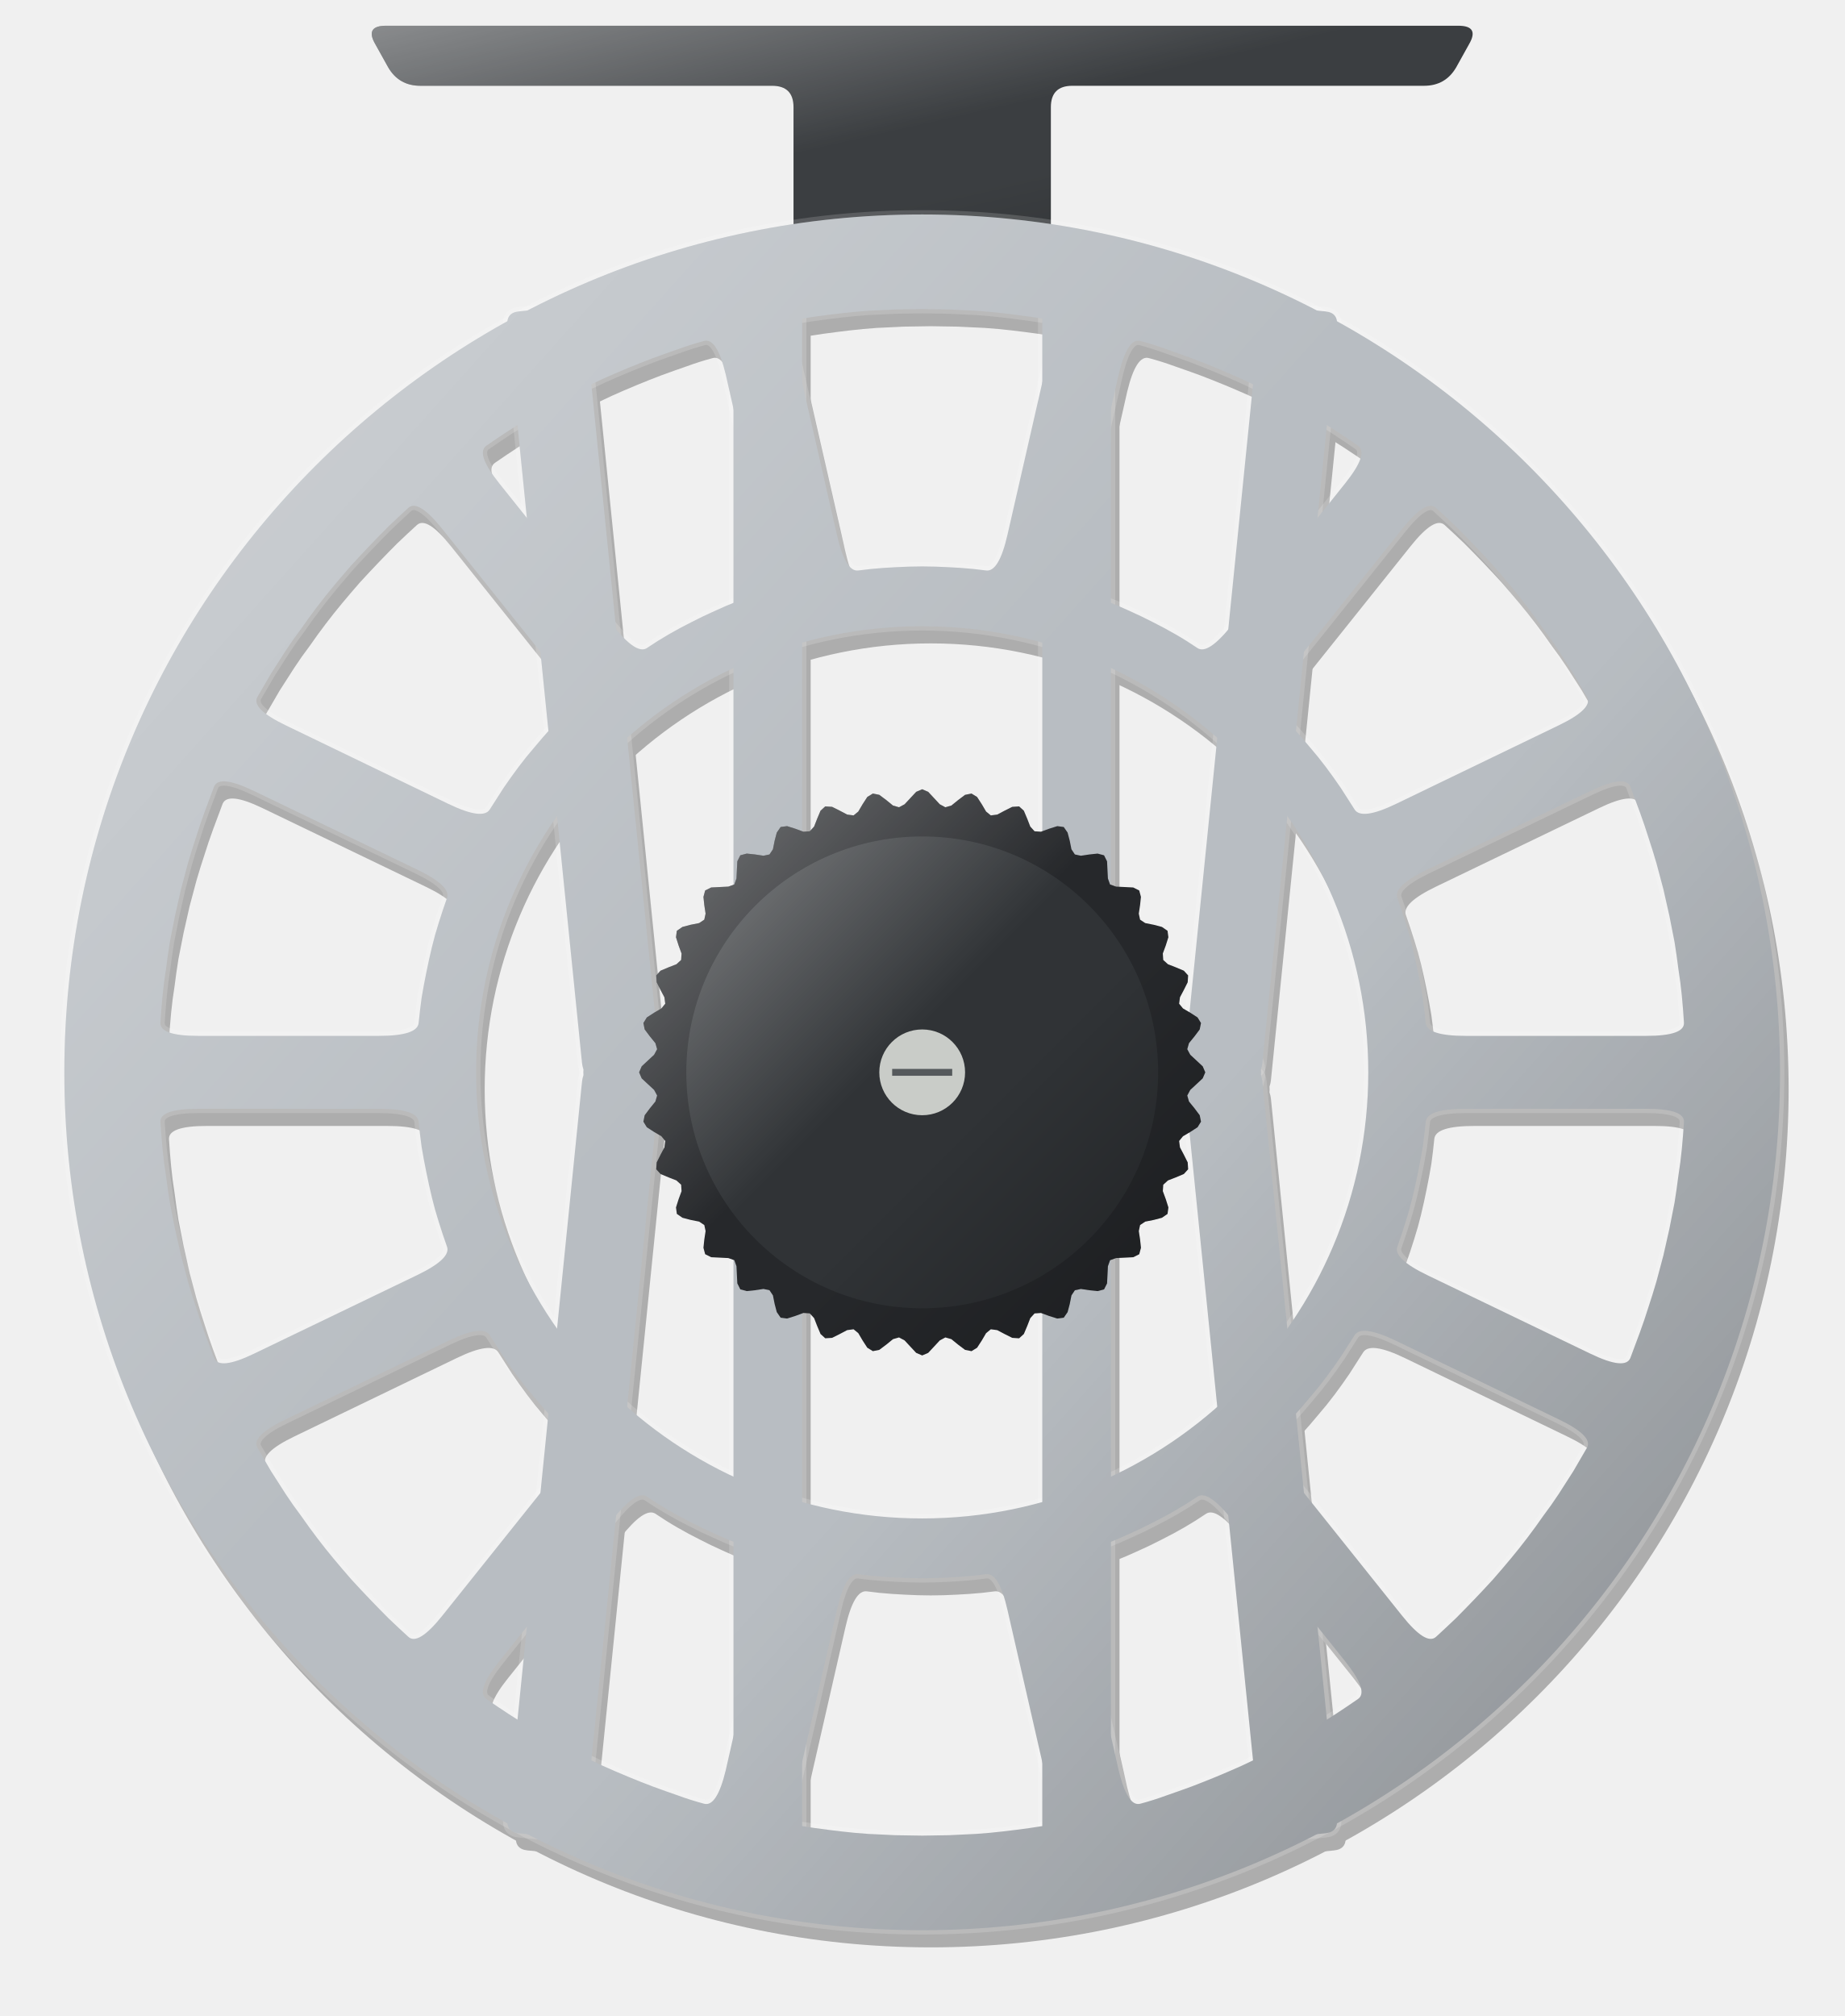
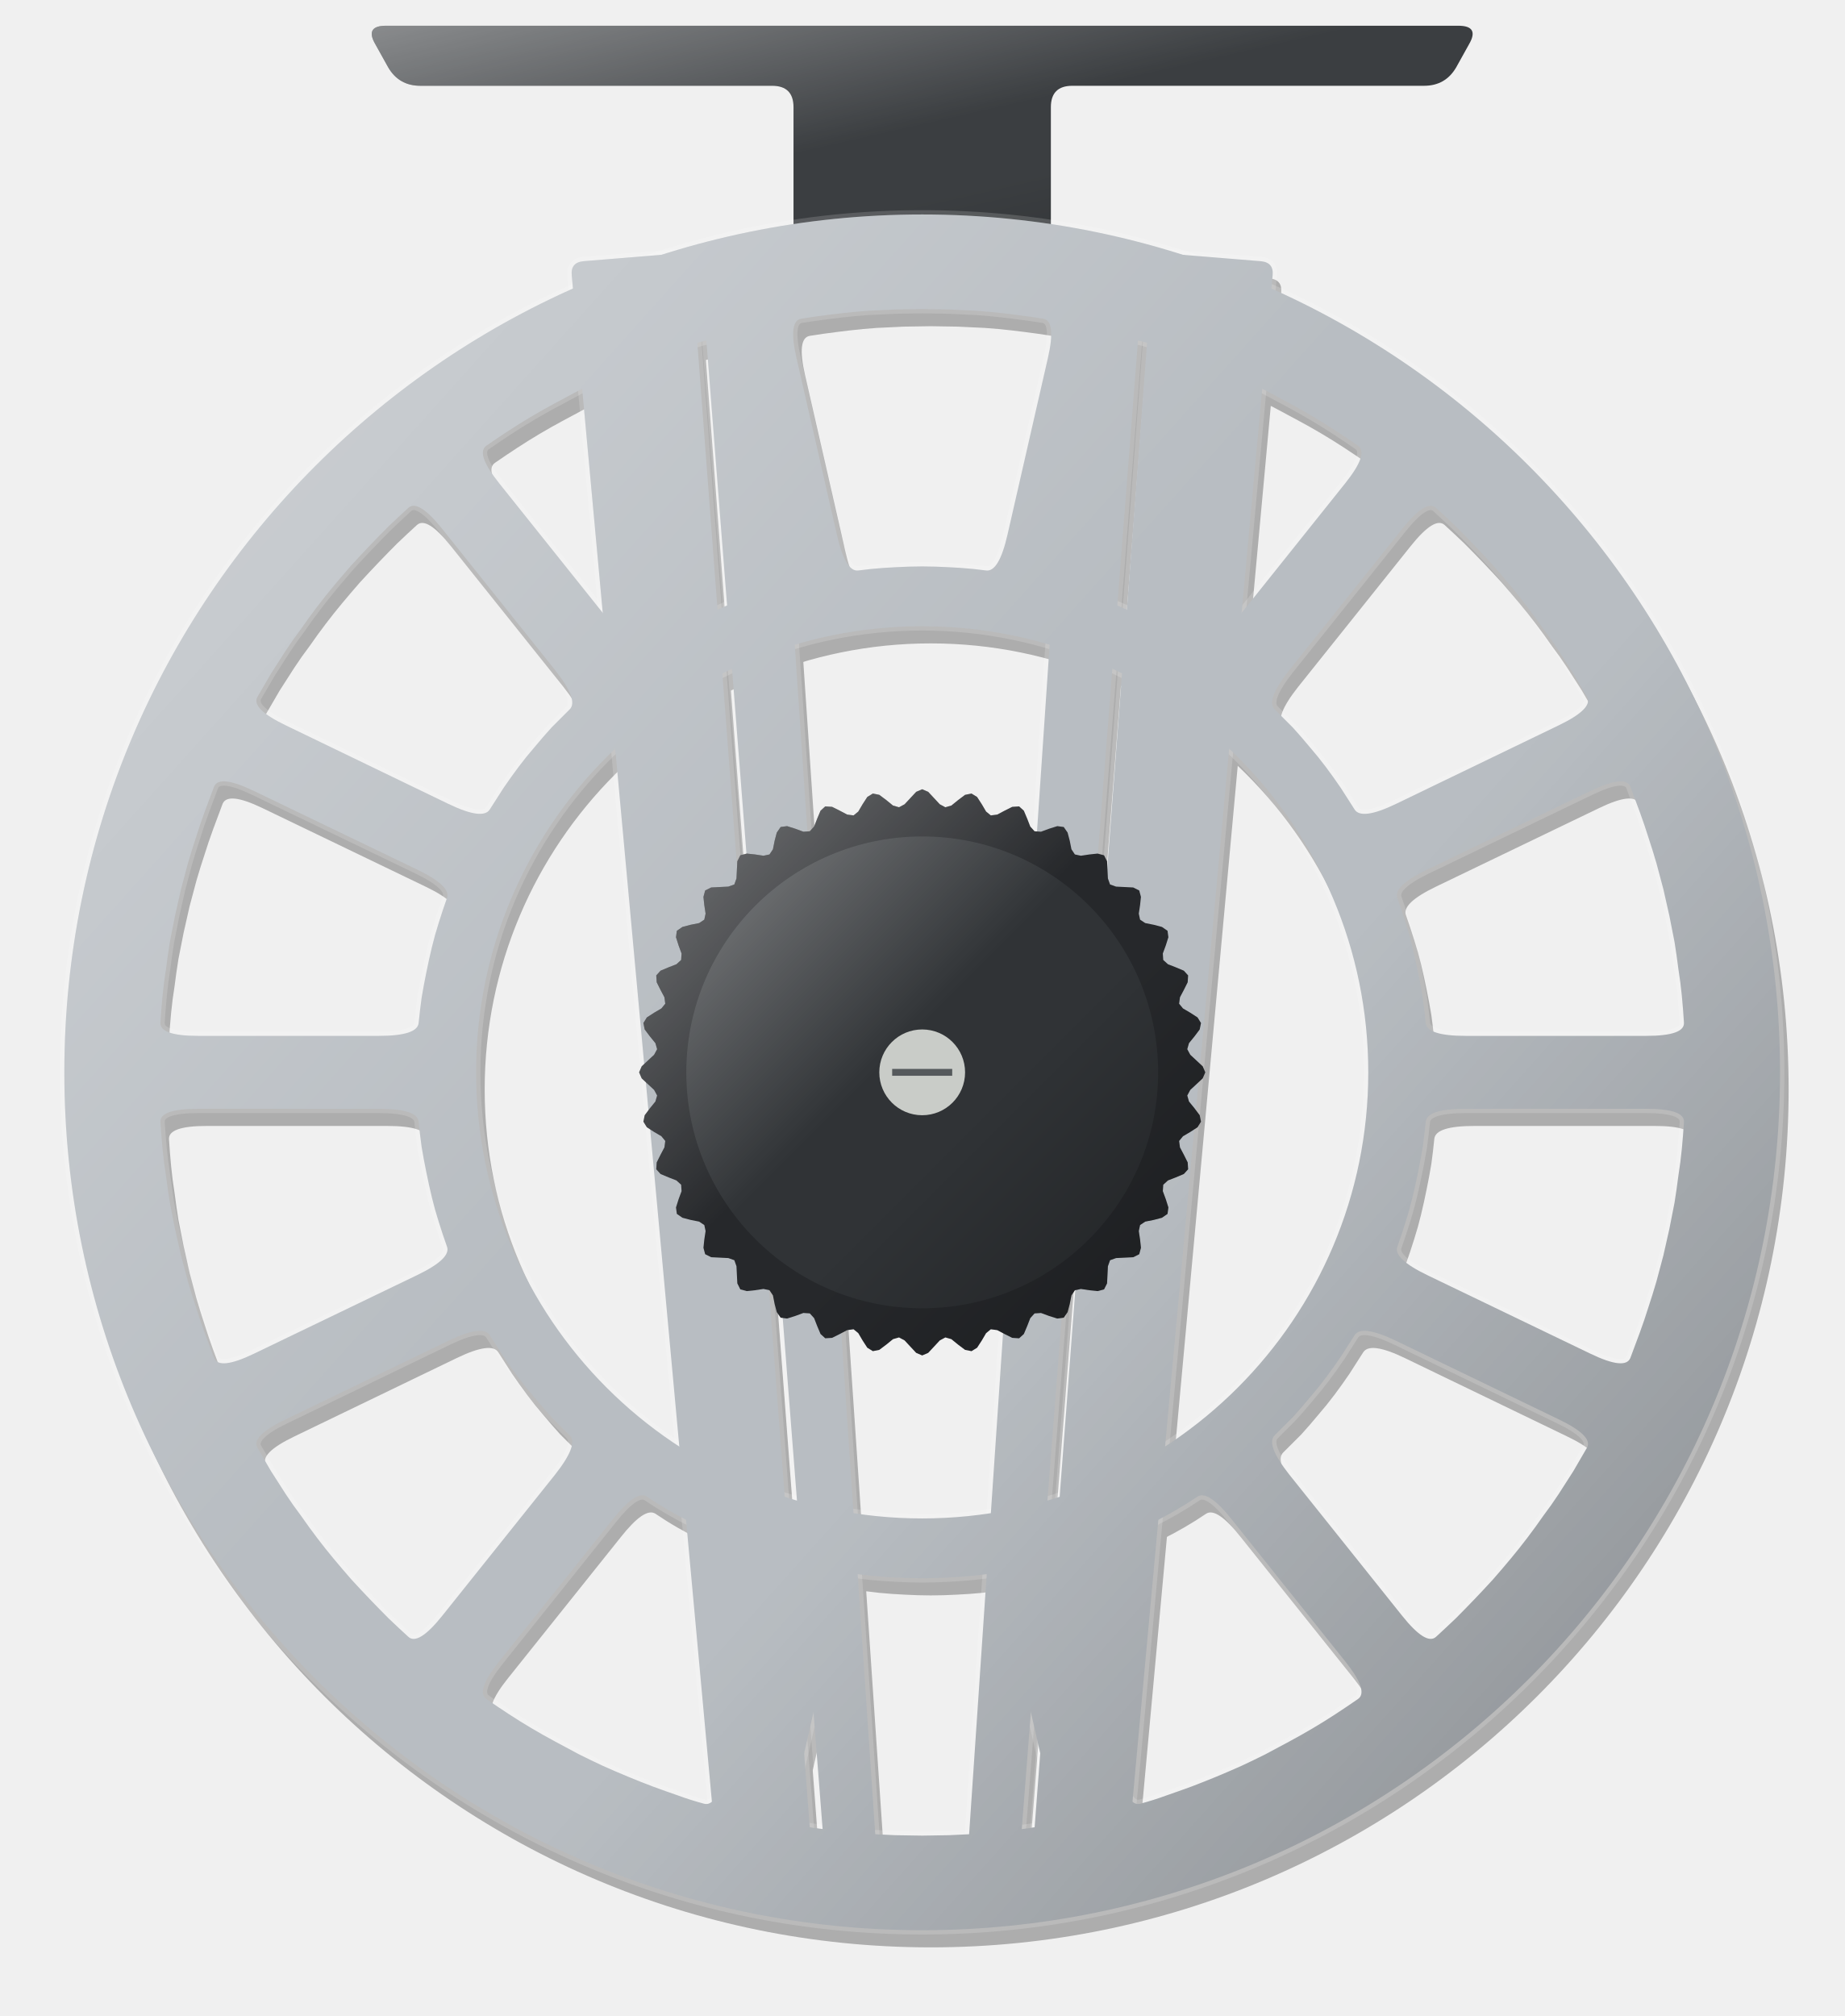
<svg xmlns="http://www.w3.org/2000/svg" viewBox="-215 -250 430 470" color="#b8bdc2">
  <defs>
    <linearGradient id="sheen" x1="0" y1="0" x2="1" y2="1">
      <stop offset="0" stop-color="#fff" stop-opacity=".4" />
      <stop offset=".45" stop-color="#fff" stop-opacity="0" />
      <stop offset=".6" stop-color="#000" stop-opacity="0" />
      <stop offset="1" stop-color="#000" stop-opacity=".3" />
    </linearGradient>
    <g id="back" fill-rule="evenodd" />
    <g id="body" fill-rule="evenodd">
      <path d="M-200 0a200 200 0 1 0 400 0a200 200 0 1 0 -400 0ZM-104 0a104 104 0 1 0 208 0a104 104 0 1 0 -208 0ZM45.8 -162.7Q47.9 -171.4 50.9 -170.5L50.9 -170.5Q53.9 -169.7 56.9 -168.6L56.9 -168.6Q59.8 -167.6 62.8 -166.5L62.8 -166.5Q65.7 -165.4 68.6 -164.2L68.6 -164.2Q71.5 -163 74.4 -161.7L74.4 -161.7Q77.2 -160.4 80 -159L80 -159Q82.8 -157.5 85.6 -156L85.6 -156Q88.4 -154.5 91.1 -152.9L91.1 -152.9Q93.8 -151.3 96.4 -149.6L96.4 -149.6Q99 -147.9 101.6 -146.1L101.6 -146.1Q104.2 -144.3 98.6 -137.3L72.3 -104.4Q66.7 -97.3 64.2 -98.9L64.2 -98.9Q61.7 -100.6 59.1 -102.1L59.1 -102.1Q56.5 -103.6 53.9 -104.9L53.9 -104.9Q51.2 -106.3 48.5 -107.5L48.5 -107.5Q45.7 -108.8 42.9 -109.9L42.9 -109.9Q40.2 -111 37.3 -111.9L37.3 -111.9Q34.5 -112.9 36.5 -121.6ZM111.9 -126.7Q117.5 -133.7 119.8 -131.6L119.8 -131.6Q122.1 -129.5 124.4 -127.3L124.4 -127.3Q126.6 -125.1 128.8 -122.8L128.8 -122.8Q131 -120.5 133.1 -118.2L133.1 -118.2Q135.2 -115.8 137.2 -113.4L137.2 -113.4Q139.2 -111 141.1 -108.5L141.1 -108.5Q143 -106 144.8 -103.4L144.8 -103.4Q146.7 -100.9 148.4 -98.3L148.4 -98.3Q150.1 -95.6 151.8 -93L151.8 -93Q153.4 -90.3 155 -87.5L155 -87.5Q156.5 -84.8 148.4 -80.9L110.5 -62.6Q102.4 -58.7 100.8 -61.3L100.8 -61.3Q99.2 -63.8 97.6 -66.3L97.6 -66.3Q95.9 -68.8 94.1 -71.2L94.1 -71.2Q92.3 -73.6 90.3 -75.9L90.3 -75.9Q88.4 -78.2 86.4 -80.4L86.4 -80.4Q84.3 -82.5 82.2 -84.6L82.2 -84.6Q80 -86.7 85.6 -93.8ZM155.8 -65.6Q163.9 -69.5 165.1 -66.6L165.1 -66.6Q166.2 -63.7 167.3 -60.7L167.3 -60.7Q168.4 -57.7 169.3 -54.8L169.3 -54.8Q170.3 -51.8 171.2 -48.7L171.2 -48.7Q172 -45.7 172.8 -42.7L172.8 -42.7Q173.5 -39.6 174.2 -36.5L174.2 -36.5Q174.8 -33.5 175.4 -30.4L175.4 -30.4Q175.9 -27.3 176.3 -24.1L176.3 -24.1Q176.8 -21 177.1 -17.9L177.1 -17.9Q177.4 -14.8 177.6 -11.6L177.6 -11.6Q177.8 -8.5 168.8 -8.5L126.7 -8.5Q117.7 -8.5 117.4 -11.5L117.4 -11.5Q117.1 -14.5 116.7 -17.4L116.7 -17.4Q116.2 -20.4 115.6 -23.3L115.6 -23.3Q115 -26.3 114.3 -29.2L114.3 -29.2Q113.6 -32.1 112.7 -34.9L112.7 -34.9Q111.8 -37.8 110.8 -40.6L110.8 -40.6Q109.7 -43.4 117.8 -47.3ZM168.8 8.5Q177.8 8.5 177.6 11.6L177.6 11.6Q177.4 14.8 177.1 17.9L177.1 17.9Q176.8 21 176.3 24.1L176.3 24.1Q175.9 27.3 175.4 30.4L175.4 30.4Q174.8 33.5 174.2 36.5L174.2 36.5Q173.5 39.6 172.8 42.7L172.8 42.7Q172 45.7 171.2 48.7L171.2 48.7Q170.3 51.8 169.3 54.8L169.3 54.8Q168.4 57.7 167.3 60.7L167.3 60.7Q166.2 63.7 165.1 66.6L165.1 66.6Q163.9 69.5 155.8 65.6L117.8 47.3Q109.7 43.4 110.8 40.6L110.8 40.6Q111.8 37.8 112.7 34.9L112.7 34.9Q113.6 32.1 114.3 29.2L114.3 29.2Q115 26.3 115.6 23.3L115.6 23.3Q116.2 20.4 116.7 17.4L116.7 17.4Q117.1 14.5 117.4 11.5L117.4 11.5Q117.7 8.5 126.7 8.5ZM148.4 80.9Q156.5 84.8 155 87.5L155 87.5Q153.4 90.3 151.8 93L151.8 93Q150.1 95.6 148.4 98.3L148.4 98.3Q146.7 100.9 144.8 103.4L144.8 103.4Q143 106 141.1 108.5L141.1 108.5Q139.2 111 137.2 113.4L137.2 113.4Q135.2 115.8 133.1 118.2L133.1 118.2Q131 120.5 128.8 122.8L128.8 122.8Q126.6 125.1 124.4 127.3L124.4 127.3Q122.1 129.5 119.8 131.6L119.8 131.6Q117.5 133.7 111.9 126.7L85.6 93.8Q80 86.7 82.2 84.6L82.2 84.6Q84.3 82.5 86.4 80.4L86.4 80.4Q88.4 78.2 90.3 75.9L90.3 75.9Q92.3 73.6 94.1 71.2L94.1 71.2Q95.9 68.8 97.6 66.3L97.6 66.3Q99.2 63.8 100.8 61.3L100.8 61.3Q102.4 58.7 110.5 62.6ZM98.6 137.3Q104.2 144.3 101.6 146.1L101.6 146.1Q99 147.9 96.4 149.6L96.4 149.6Q93.8 151.3 91.1 152.9L91.1 152.9Q88.4 154.5 85.6 156L85.6 156Q82.8 157.5 80 159L80 159Q77.2 160.4 74.4 161.7L74.4 161.7Q71.5 163 68.6 164.2L68.6 164.2Q65.7 165.4 62.8 166.5L62.8 166.5Q59.8 167.6 56.9 168.6L56.9 168.6Q53.9 169.7 50.9 170.5L50.9 170.5Q47.9 171.4 45.8 162.7L36.5 121.6Q34.5 112.9 37.3 111.9L37.3 111.9Q40.2 111 42.9 109.9L42.9 109.9Q45.7 108.8 48.5 107.5L48.5 107.5Q51.2 106.3 53.9 104.9L53.9 104.9Q56.5 103.6 59.1 102.1L59.1 102.1Q61.7 100.6 64.2 98.9L64.2 98.9Q66.7 97.3 72.3 104.4ZM29.3 166.5Q31.3 175.2 28.2 175.7L28.2 175.7Q25.1 176.2 21.9 176.6L21.9 176.6Q18.8 177 15.7 177.3L15.7 177.3Q12.6 177.6 9.4 177.7L9.4 177.7Q6.3 177.9 3.1 177.9L3.1 177.9Q0 178 -3.1 177.9L-3.1 177.9Q-6.3 177.9 -9.4 177.7L-9.4 177.7Q-12.6 177.6 -15.7 177.3L-15.7 177.3Q-18.8 177 -21.9 176.6L-21.9 176.6Q-25.1 176.2 -28.2 175.7L-28.2 175.7Q-31.3 175.2 -29.3 166.5L-19.9 125.4Q-17.9 116.6 -14.9 117L-14.9 117Q-12 117.4 -9 117.6L-9 117.6Q-6 117.8 -3 117.9L-3 117.9Q0 118 3 117.9L3 117.9Q6 117.8 9 117.6L9 117.6Q12 117.4 14.9 117L14.9 117Q17.9 116.6 19.9 125.4ZM-45.8 162.7Q-47.9 171.4 -50.9 170.5L-50.9 170.5Q-53.9 169.7 -56.9 168.6L-56.9 168.6Q-59.8 167.6 -62.8 166.5L-62.8 166.5Q-65.7 165.4 -68.6 164.2L-68.6 164.2Q-71.5 163 -74.4 161.7L-74.4 161.7Q-77.2 160.4 -80 159L-80 159Q-82.8 157.5 -85.6 156L-85.6 156Q-88.4 154.5 -91.1 152.9L-91.1 152.9Q-93.8 151.3 -96.4 149.6L-96.4 149.6Q-99 147.9 -101.6 146.1L-101.6 146.1Q-104.2 144.3 -98.6 137.3L-72.3 104.4Q-66.7 97.3 -64.2 98.9L-64.2 98.9Q-61.7 100.6 -59.1 102.1L-59.1 102.1Q-56.5 103.6 -53.9 104.9L-53.9 104.9Q-51.2 106.3 -48.5 107.5L-48.5 107.5Q-45.7 108.8 -42.9 109.9L-42.9 109.9Q-40.2 111 -37.3 111.9L-37.3 111.9Q-34.5 112.9 -36.5 121.6ZM-111.9 126.7Q-117.5 133.7 -119.8 131.6L-119.8 131.6Q-122.1 129.5 -124.4 127.3L-124.4 127.3Q-126.6 125.1 -128.8 122.8L-128.8 122.8Q-131 120.5 -133.1 118.2L-133.1 118.2Q-135.2 115.8 -137.2 113.4L-137.2 113.4Q-139.2 111 -141.1 108.5L-141.1 108.5Q-143 106 -144.8 103.4L-144.8 103.4Q-146.7 100.9 -148.4 98.3L-148.4 98.3Q-150.1 95.6 -151.8 93L-151.8 93Q-153.4 90.3 -155 87.5L-155 87.5Q-156.5 84.8 -148.4 80.9L-110.5 62.6Q-102.4 58.7 -100.8 61.3L-100.8 61.3Q-99.2 63.8 -97.6 66.3L-97.6 66.3Q-95.9 68.8 -94.1 71.2L-94.1 71.2Q-92.3 73.6 -90.3 75.9L-90.3 75.9Q-88.4 78.2 -86.4 80.4L-86.4 80.4Q-84.3 82.5 -82.2 84.6L-82.2 84.6Q-80 86.7 -85.6 93.8ZM-155.8 65.6Q-163.9 69.5 -165.1 66.6L-165.1 66.6Q-166.2 63.7 -167.3 60.7L-167.3 60.7Q-168.4 57.7 -169.3 54.8L-169.3 54.8Q-170.3 51.8 -171.2 48.7L-171.2 48.7Q-172 45.7 -172.8 42.7L-172.8 42.7Q-173.5 39.6 -174.2 36.5L-174.2 36.5Q-174.8 33.5 -175.4 30.4L-175.4 30.4Q-175.9 27.3 -176.3 24.1L-176.3 24.1Q-176.8 21 -177.1 17.9L-177.1 17.9Q-177.4 14.8 -177.6 11.6L-177.6 11.6Q-177.8 8.5 -168.8 8.5L-126.7 8.5Q-117.7 8.5 -117.4 11.5L-117.4 11.5Q-117.1 14.5 -116.7 17.4L-116.7 17.4Q-116.2 20.4 -115.6 23.3L-115.6 23.3Q-115 26.3 -114.3 29.2L-114.3 29.2Q-113.6 32.1 -112.7 34.9L-112.7 34.9Q-111.8 37.8 -110.8 40.6L-110.8 40.6Q-109.7 43.4 -117.8 47.3ZM-168.8 -8.5Q-177.8 -8.5 -177.6 -11.6L-177.6 -11.6Q-177.4 -14.8 -177.1 -17.9L-177.1 -17.9Q-176.8 -21 -176.3 -24.1L-176.3 -24.1Q-175.9 -27.3 -175.4 -30.4L-175.4 -30.4Q-174.8 -33.5 -174.2 -36.5L-174.2 -36.5Q-173.5 -39.6 -172.8 -42.7L-172.8 -42.7Q-172 -45.7 -171.2 -48.7L-171.2 -48.7Q-170.3 -51.8 -169.3 -54.8L-169.3 -54.8Q-168.4 -57.7 -167.3 -60.7L-167.3 -60.7Q-166.2 -63.7 -165.1 -66.6L-165.1 -66.6Q-163.9 -69.5 -155.8 -65.6L-117.8 -47.3Q-109.7 -43.4 -110.8 -40.6L-110.8 -40.6Q-111.8 -37.8 -112.7 -34.9L-112.7 -34.9Q-113.6 -32.1 -114.3 -29.2L-114.3 -29.2Q-115 -26.3 -115.6 -23.3L-115.6 -23.3Q-116.2 -20.4 -116.7 -17.4L-116.7 -17.4Q-117.1 -14.5 -117.4 -11.5L-117.4 -11.5Q-117.7 -8.5 -126.7 -8.5ZM-148.4 -80.9Q-156.5 -84.8 -155 -87.5L-155 -87.5Q-153.4 -90.3 -151.8 -93L-151.8 -93Q-150.1 -95.6 -148.4 -98.3L-148.4 -98.3Q-146.7 -100.9 -144.8 -103.4L-144.8 -103.4Q-143 -106 -141.1 -108.5L-141.1 -108.5Q-139.2 -111 -137.2 -113.4L-137.2 -113.4Q-135.2 -115.8 -133.1 -118.2L-133.1 -118.2Q-131 -120.5 -128.8 -122.8L-128.8 -122.8Q-126.6 -125.1 -124.4 -127.3L-124.4 -127.3Q-122.1 -129.5 -119.8 -131.6L-119.8 -131.6Q-117.5 -133.7 -111.9 -126.7L-85.6 -93.8Q-80 -86.7 -82.2 -84.6L-82.2 -84.6Q-84.3 -82.5 -86.4 -80.4L-86.4 -80.4Q-88.4 -78.2 -90.3 -75.9L-90.3 -75.9Q-92.3 -73.6 -94.1 -71.2L-94.1 -71.2Q-95.9 -68.8 -97.6 -66.3L-97.6 -66.3Q-99.2 -63.8 -100.8 -61.3L-100.8 -61.3Q-102.4 -58.7 -110.5 -62.6ZM-98.6 -137.3Q-104.2 -144.3 -101.6 -146.1L-101.6 -146.1Q-99 -147.9 -96.4 -149.6L-96.4 -149.6Q-93.8 -151.3 -91.1 -152.9L-91.1 -152.9Q-88.4 -154.5 -85.6 -156L-85.6 -156Q-82.8 -157.5 -80 -159L-80 -159Q-77.2 -160.4 -74.4 -161.7L-74.4 -161.7Q-71.5 -163 -68.6 -164.2L-68.6 -164.2Q-65.7 -165.4 -62.8 -166.5L-62.8 -166.5Q-59.8 -167.6 -56.9 -168.6L-56.9 -168.6Q-53.9 -169.7 -50.9 -170.5L-50.9 -170.5Q-47.9 -171.4 -45.8 -162.7L-36.5 -121.6Q-34.5 -112.9 -37.3 -111.9L-37.3 -111.9Q-40.2 -111 -42.9 -109.9L-42.9 -109.9Q-45.7 -108.8 -48.5 -107.5L-48.5 -107.5Q-51.2 -106.3 -53.9 -104.9L-53.9 -104.9Q-56.5 -103.6 -59.1 -102.1L-59.1 -102.1Q-61.7 -100.6 -64.2 -98.9L-64.2 -98.9Q-66.7 -97.3 -72.3 -104.4ZM-29.3 -166.5Q-31.3 -175.2 -28.2 -175.7L-28.2 -175.7Q-25.1 -176.2 -21.9 -176.6L-21.9 -176.6Q-18.8 -177 -15.7 -177.3L-15.7 -177.3Q-12.6 -177.6 -9.4 -177.7L-9.4 -177.7Q-6.3 -177.9 -3.1 -177.9L-3.1 -177.9Q0 -178 3.1 -177.9L3.1 -177.9Q6.3 -177.9 9.4 -177.7L9.4 -177.7Q12.6 -177.6 15.7 -177.3L15.7 -177.3Q18.8 -177 21.9 -176.6L21.9 -176.6Q25.1 -176.2 28.2 -175.7L28.2 -175.7Q31.3 -175.2 29.3 -166.5L19.9 -125.4Q17.9 -116.6 14.9 -117L14.9 -117Q12 -117.4 9 -117.6L9 -117.6Q6 -117.8 3 -117.9L3 -117.9Q0 -118 -3 -117.9L-3 -117.9Q-6 -117.8 -9 -117.6L-9 -117.6Q-12 -117.4 -14.9 -117L-14.9 -117Q-17.9 -116.6 -19.9 -125.4Z" />
-       <path d="M-41 -192Q-44 -192 -44 -189L-44 189Q-44 192 -41 192L-31 192Q-28 192 -28 189L-28 -189Q-28 -192 -31 -192Z" />
-       <path d="M31 -192Q28 -192 28 -189L28 189Q28 192 31 192L41 192Q44 192 44 189L44 -189Q44 -192 41 -192Z" />
-       <path d="M-94 -177.4Q-97 -177.1 -96.7 -174.1L-79.3 -2.1Q-79 0.9 -76 0.6L-64 -0.6Q-61 -0.9 -61.3 -3.9L-78.7 -175.9Q-79 -178.9 -82 -178.6Z" />
-       <path d="M-76 -0.6Q-79 -0.9 -79.3 2.1L-96.7 174.1Q-97 177.1 -94 177.4L-82 178.6Q-79 178.9 -78.7 175.9L-61.3 3.9Q-61 0.9 -64 0.6Z" />
-       <path d="M-79 0a9 9 0 1 0 18 0a9 9 0 1 0 -18 0Z" />
-       <path d="M82 -178.6Q79 -178.9 78.7 -175.9L61.3 -3.9Q61 -0.9 64 -0.6L76 0.6Q79 0.9 79.3 -2.1L96.7 -174.1Q97 -177.1 94 -177.4Z" />
-       <path d="M64 0.6Q61 0.9 61.3 3.9L78.7 175.9Q79 178.9 82 178.6L94 177.4Q97 177.1 96.7 174.1L79.3 2.1Q79 -0.9 76 -0.6Z" />
-       <path d="M61 0a9 9 0 1 0 18 0a9 9 0 1 0 -18 0Z" />
+       <path d="M-79 -189.1Q-82 -188.8 -81.7 -185.8L-47.2 189.9Q-47 192.9 -44 192.7L-28 191.3Q-25 191.1 -25.3 188.1L-53.8 -188.2Q-54 -191.2 -57 -190.9Z" />
+       <path d="M57 -190.9Q54 -191.2 53.8 -188.2L25.3 188.1Q25 191.1 28 191.3L44 192.7Q47 192.9 47.2 189.9L81.7 -185.8Q82 -188.8 79 -189.1Z" />
+       <path d="M-49 -191.6Q-52 -191.4 -51.7 -188.4L-22.2 189.4Q-22 192.4 -19 192.2L-13 191.8Q-10 191.6 -10.2 188.6L-35.8 -189.6Q-36 -192.6 -39 -192.4Z" />
+       <path d="M39 -192.4Q36 -192.6 35.8 -189.6L10.2 188.6Q10 191.6 13 191.8L19 192.2Q22 192.4 22.2 189.4L51.7 -188.4Q52 -191.4 49 -191.6Z" />
    </g>
    <mask id="body-mask">
      <use href="#body" fill="#fff" />
    </mask>
  </defs>
  <path d="M-127.5 -239.7Q-130 -244 -125 -244L125 -244Q130 -244 127.5 -239.7L124.5 -234.3Q122 -230 117 -230L35 -230Q30 -230 30 -225L30 -191Q30 -186 25 -186L-25 -186Q-30 -186 -30 -191L-30 -225Q-30 -230 -35 -230L-117 -230Q-122 -230 -124.5 -234.3Z" fill="#3b3e41" />
  <path d="M-127.5 -239.7Q-130 -244 -125 -244L125 -244Q130 -244 127.5 -239.7L124.5 -234.3Q122 -230 117 -230L35 -230Q30 -230 30 -225L30 -191Q30 -186 25 -186L-25 -186Q-30 -186 -30 -191L-30 -225Q-30 -230 -35 -230L-117 -230Q-122 -230 -124.5 -234.3Z" fill="url(#sheen)" />
  <use href="#body" fill="#000" opacity=".28" transform="translate(2 4)" />
  <use href="#body" fill="none" stroke="#fff" stroke-opacity=".16" stroke-width="2" />
  <use href="#body" fill="currentColor" />
  <rect x="-215" y="-250" width="430" height="470" fill="url(#sheen)" mask="url(#body-mask)" />
  <path d="M66 0L65.4 1.4L63.9 2.8L62.5 4.1L61.8 5.4L62.2 6.8L63.5 8.4L64.7 10L65 11.5L64.2 12.8L62.5 13.9L60.8 14.9L59.9 16L60.1 17.5L61 19.2L61.9 21L62 22.6L61 23.7L59.1 24.5L57.3 25.2L56.2 26.2L56.1 27.7L56.8 29.6L57.4 31.5L57.2 33L55.9 33.9L54 34.4L52 34.8L50.8 35.6L50.5 37L50.8 39L51 40.9L50.6 42.4L49.2 43.1L47.2 43.2L45.2 43.3L43.8 43.8L43.3 45.2L43.2 47.2L43.1 49.2L42.4 50.6L40.9 51L39 50.8L37 50.5L35.6 50.8L34.8 52L34.4 54L33.9 55.9L33 57.2L31.5 57.4L29.6 56.8L27.7 56.1L26.2 56.2L25.2 57.3L24.5 59.1L23.7 61L22.6 62L21 61.9L19.2 61L17.5 60.1L16 59.9L14.9 60.8L13.9 62.5L12.8 64.2L11.5 65L10 64.7L8.4 63.5L6.8 62.2L5.4 61.8L4.1 62.5L2.8 63.9L1.4 65.4L0 66L-1.4 65.4L-2.8 63.9L-4.1 62.5L-5.4 61.8L-6.8 62.2L-8.4 63.5L-10 64.7L-11.5 65L-12.8 64.2L-13.9 62.5L-14.9 60.8L-16 59.9L-17.5 60.1L-19.2 61L-21 61.9L-22.6 62L-23.7 61L-24.5 59.1L-25.2 57.3L-26.2 56.2L-27.7 56.1L-29.6 56.8L-31.5 57.4L-33 57.2L-33.9 55.9L-34.4 54L-34.8 52L-35.6 50.8L-37 50.5L-39 50.8L-40.9 51L-42.4 50.6L-43.1 49.2L-43.2 47.2L-43.3 45.2L-43.8 43.8L-45.2 43.3L-47.2 43.2L-49.2 43.1L-50.6 42.4L-51 40.9L-50.8 39L-50.5 37L-50.8 35.6L-52 34.8L-54 34.4L-55.9 33.9L-57.2 33L-57.4 31.5L-56.8 29.6L-56.1 27.7L-56.2 26.2L-57.3 25.2L-59.1 24.5L-61 23.7L-62 22.6L-61.9 21L-61 19.2L-60.1 17.5L-59.9 16L-60.8 14.9L-62.5 13.9L-64.2 12.8L-65 11.5L-64.7 10L-63.5 8.4L-62.2 6.8L-61.8 5.4L-62.5 4.1L-63.9 2.8L-65.4 1.4L-66 0L-65.4 -1.4L-63.9 -2.8L-62.5 -4.1L-61.8 -5.4L-62.2 -6.8L-63.5 -8.4L-64.7 -10L-65 -11.5L-64.2 -12.8L-62.5 -13.9L-60.8 -14.9L-59.9 -16L-60.1 -17.5L-61 -19.2L-61.9 -21L-62 -22.6L-61 -23.7L-59.1 -24.5L-57.3 -25.2L-56.2 -26.2L-56.1 -27.7L-56.8 -29.6L-57.4 -31.5L-57.2 -33L-55.9 -33.9L-54 -34.4L-52 -34.8L-50.8 -35.6L-50.5 -37L-50.8 -39L-51 -40.9L-50.6 -42.4L-49.2 -43.1L-47.2 -43.2L-45.2 -43.3L-43.8 -43.8L-43.3 -45.2L-43.2 -47.2L-43.1 -49.2L-42.4 -50.6L-40.9 -51L-39 -50.8L-37 -50.5L-35.6 -50.8L-34.8 -52L-34.4 -54L-33.9 -55.9L-33 -57.2L-31.5 -57.4L-29.6 -56.8L-27.7 -56.1L-26.2 -56.2L-25.2 -57.3L-24.5 -59.1L-23.7 -61L-22.6 -62L-21 -61.9L-19.2 -61L-17.5 -60.1L-16 -59.9L-14.9 -60.8L-13.9 -62.5L-12.8 -64.2L-11.5 -65L-10 -64.7L-8.4 -63.5L-6.8 -62.2L-5.4 -61.8L-4.1 -62.5L-2.8 -63.9L-1.4 -65.4L0 -66L1.4 -65.4L2.8 -63.9L4.1 -62.5L5.4 -61.8L6.8 -62.2L8.4 -63.5L10 -64.7L11.5 -65L12.8 -64.2L13.9 -62.5L14.9 -60.8L16 -59.9L17.5 -60.1L19.2 -61L21 -61.9L22.6 -62L23.7 -61L24.5 -59.1L25.2 -57.3L26.2 -56.2L27.7 -56.1L29.6 -56.8L31.5 -57.4L33 -57.2L33.9 -55.9L34.4 -54L34.8 -52L35.6 -50.8L37 -50.5L39 -50.8L40.9 -51L42.4 -50.6L43.1 -49.2L43.2 -47.2L43.3 -45.2L43.8 -43.8L45.2 -43.3L47.2 -43.2L49.2 -43.1L50.6 -42.4L51 -40.9L50.8 -39L50.5 -37L50.8 -35.6L52 -34.8L54 -34.4L55.9 -33.9L57.2 -33L57.4 -31.5L56.8 -29.6L56.1 -27.7L56.2 -26.2L57.3 -25.2L59.1 -24.5L61 -23.7L62 -22.6L61.9 -21L61 -19.2L60.1 -17.5L59.9 -16L60.8 -14.9L62.5 -13.9L64.2 -12.8L65 -11.5L64.7 -10L63.5 -8.4L62.2 -6.8L61.8 -5.4L62.5 -4.1L63.9 -2.8L65.4 -1.4Z" fill="#26282b" />
  <path d="M66 0L65.4 1.4L63.9 2.8L62.5 4.1L61.8 5.4L62.2 6.8L63.5 8.4L64.7 10L65 11.5L64.2 12.8L62.5 13.9L60.8 14.9L59.9 16L60.1 17.5L61 19.2L61.9 21L62 22.6L61 23.7L59.1 24.5L57.3 25.2L56.2 26.2L56.1 27.7L56.8 29.6L57.4 31.5L57.2 33L55.9 33.9L54 34.4L52 34.8L50.8 35.6L50.5 37L50.8 39L51 40.9L50.6 42.4L49.2 43.1L47.2 43.2L45.2 43.3L43.8 43.8L43.3 45.2L43.2 47.2L43.1 49.2L42.4 50.6L40.9 51L39 50.8L37 50.5L35.6 50.8L34.8 52L34.4 54L33.9 55.9L33 57.2L31.5 57.4L29.6 56.8L27.7 56.1L26.2 56.2L25.2 57.3L24.5 59.1L23.7 61L22.6 62L21 61.9L19.2 61L17.5 60.1L16 59.9L14.9 60.8L13.9 62.5L12.8 64.2L11.5 65L10 64.7L8.4 63.5L6.8 62.2L5.4 61.8L4.1 62.5L2.8 63.9L1.4 65.4L0 66L-1.4 65.4L-2.8 63.9L-4.1 62.5L-5.4 61.8L-6.8 62.2L-8.4 63.5L-10 64.7L-11.5 65L-12.8 64.2L-13.9 62.5L-14.9 60.8L-16 59.9L-17.5 60.1L-19.2 61L-21 61.9L-22.6 62L-23.7 61L-24.5 59.1L-25.2 57.3L-26.2 56.2L-27.7 56.1L-29.6 56.8L-31.5 57.4L-33 57.2L-33.9 55.9L-34.4 54L-34.8 52L-35.6 50.8L-37 50.5L-39 50.8L-40.9 51L-42.4 50.6L-43.1 49.2L-43.2 47.2L-43.3 45.2L-43.8 43.8L-45.2 43.3L-47.2 43.2L-49.2 43.1L-50.6 42.4L-51 40.9L-50.8 39L-50.5 37L-50.8 35.6L-52 34.8L-54 34.4L-55.9 33.9L-57.2 33L-57.4 31.5L-56.8 29.6L-56.1 27.7L-56.2 26.2L-57.3 25.2L-59.1 24.5L-61 23.7L-62 22.6L-61.9 21L-61 19.2L-60.1 17.5L-59.9 16L-60.8 14.9L-62.5 13.9L-64.2 12.8L-65 11.5L-64.7 10L-63.5 8.4L-62.2 6.8L-61.8 5.4L-62.5 4.1L-63.9 2.8L-65.4 1.4L-66 0L-65.4 -1.4L-63.9 -2.8L-62.5 -4.1L-61.8 -5.4L-62.2 -6.8L-63.5 -8.4L-64.7 -10L-65 -11.5L-64.2 -12.8L-62.5 -13.9L-60.8 -14.9L-59.9 -16L-60.1 -17.5L-61 -19.2L-61.9 -21L-62 -22.6L-61 -23.7L-59.1 -24.5L-57.3 -25.2L-56.2 -26.2L-56.1 -27.7L-56.8 -29.6L-57.4 -31.5L-57.2 -33L-55.9 -33.9L-54 -34.4L-52 -34.8L-50.8 -35.6L-50.5 -37L-50.8 -39L-51 -40.9L-50.6 -42.4L-49.2 -43.1L-47.2 -43.2L-45.2 -43.3L-43.8 -43.8L-43.3 -45.2L-43.2 -47.2L-43.1 -49.2L-42.4 -50.6L-40.9 -51L-39 -50.8L-37 -50.5L-35.6 -50.8L-34.8 -52L-34.4 -54L-33.9 -55.9L-33 -57.2L-31.5 -57.4L-29.6 -56.8L-27.7 -56.1L-26.2 -56.2L-25.2 -57.3L-24.5 -59.1L-23.7 -61L-22.6 -62L-21 -61.9L-19.2 -61L-17.5 -60.1L-16 -59.9L-14.9 -60.8L-13.9 -62.5L-12.8 -64.2L-11.5 -65L-10 -64.7L-8.4 -63.5L-6.8 -62.2L-5.4 -61.8L-4.1 -62.5L-2.8 -63.9L-1.4 -65.4L0 -66L1.4 -65.4L2.8 -63.9L4.1 -62.5L5.4 -61.8L6.8 -62.2L8.4 -63.5L10 -64.7L11.5 -65L12.8 -64.2L13.9 -62.5L14.9 -60.8L16 -59.9L17.5 -60.1L19.2 -61L21 -61.9L22.6 -62L23.7 -61L24.5 -59.1L25.2 -57.3L26.2 -56.2L27.7 -56.1L29.6 -56.8L31.5 -57.4L33 -57.2L33.9 -55.9L34.4 -54L34.8 -52L35.6 -50.8L37 -50.5L39 -50.8L40.9 -51L42.4 -50.6L43.1 -49.2L43.2 -47.2L43.3 -45.2L43.8 -43.8L45.2 -43.3L47.2 -43.2L49.2 -43.1L50.6 -42.4L51 -40.9L50.8 -39L50.5 -37L50.8 -35.6L52 -34.8L54 -34.4L55.9 -33.9L57.2 -33L57.4 -31.5L56.8 -29.6L56.1 -27.7L56.2 -26.2L57.3 -25.2L59.1 -24.5L61 -23.7L62 -22.6L61.9 -21L61 -19.2L60.1 -17.5L59.9 -16L60.8 -14.9L62.5 -13.9L64.2 -12.8L65 -11.5L64.7 -10L63.5 -8.4L62.2 -6.8L61.8 -5.4L62.5 -4.1L63.9 -2.8L65.4 -1.4Z" fill="url(#sheen)" />
  <circle r="55" fill="#303336" />
  <circle r="55" fill="url(#sheen)" />
  <circle cx="0" cy="0" r="10" fill="#c9ccc8" />
  <path d="M-7 0L7 0" stroke="#55595c" stroke-width="1.6" />
</svg>
